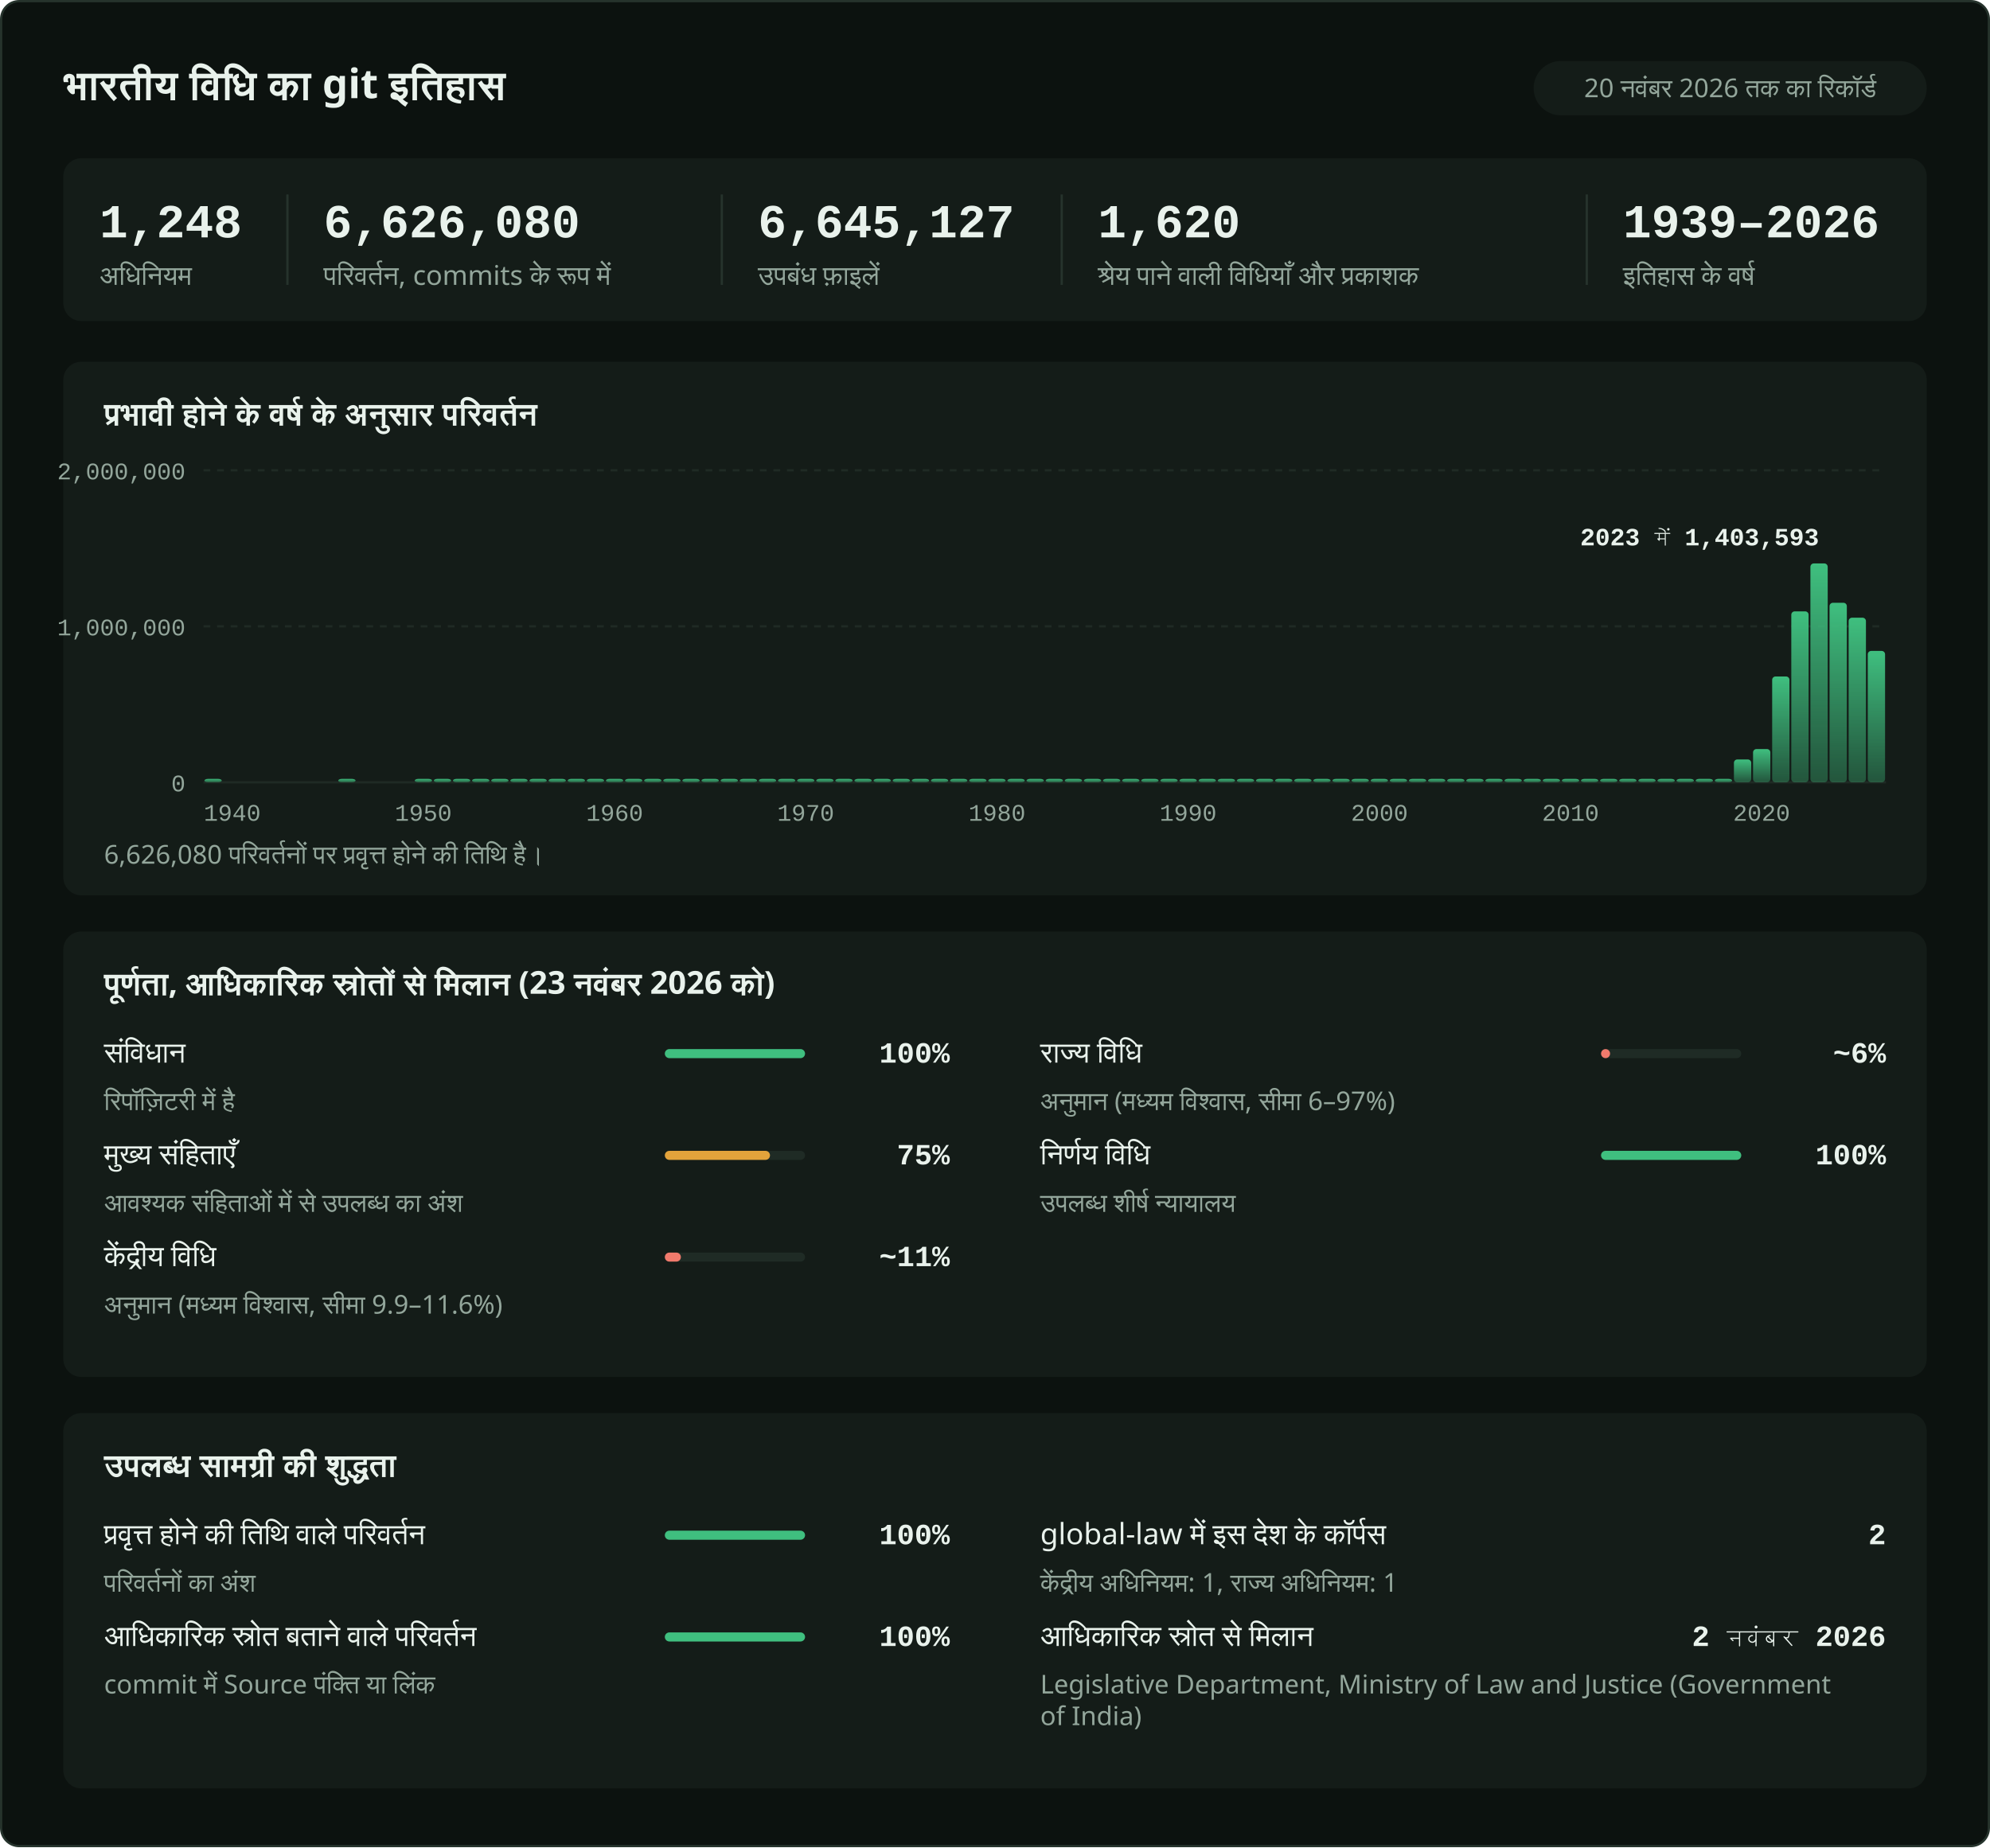
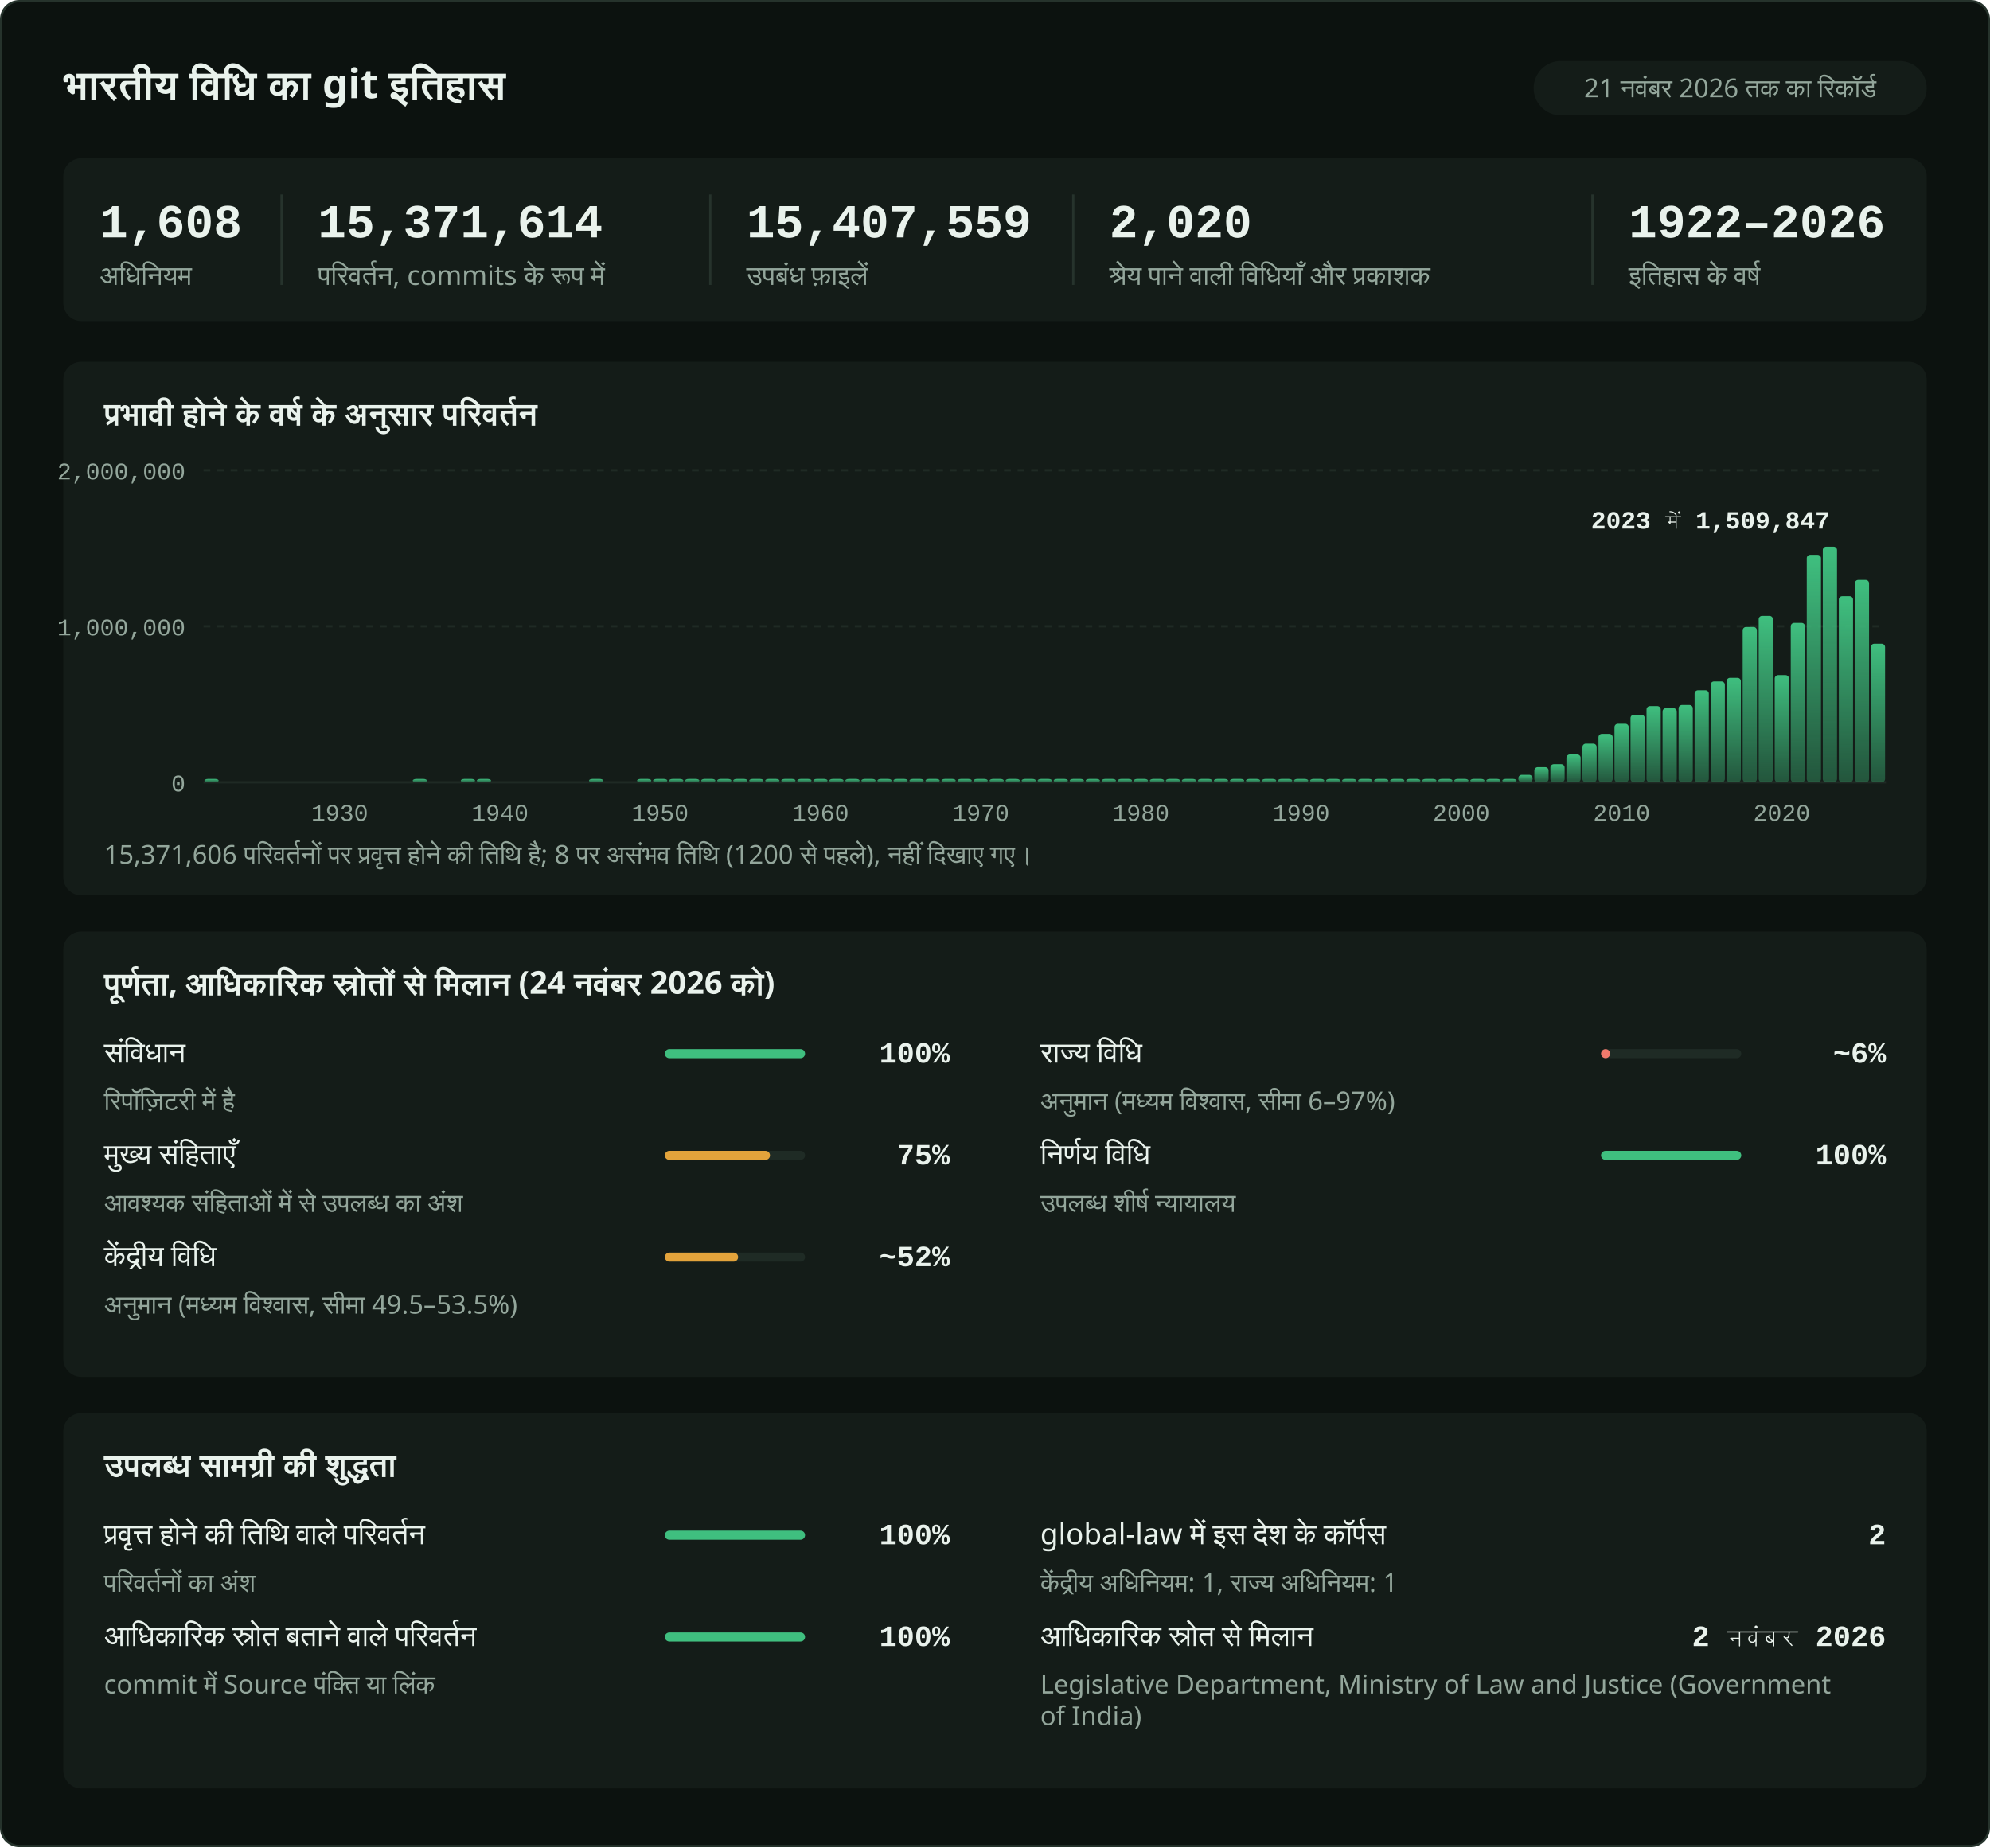
<svg xmlns="http://www.w3.org/2000/svg" width="880" height="817" viewBox="0 0 880 817" font-family="Manrope, -apple-system, BlinkMacSystemFont, 'Segoe UI', 'Noto Sans', Helvetica, Arial, sans-serif">
  <defs>
    <linearGradient id="yg-dark" x1="0" y1="0" x2="0" y2="1">
      <stop offset="0" stop-color="#3fbf7f" />
      <stop offset="1" stop-color="#3fbf7f" stop-opacity="0.35" />
    </linearGradient>
  </defs>
  <rect x="0.5" y="0.5" width="879" height="816" rx="8" fill="#0c120f" stroke="#26332c" />
  <rect x="678.2" y="27" width="173.8" height="24" rx="12" fill="#141c18" />
-   <text x="765.1" y="43" text-anchor="middle" font-family="Manrope, -apple-system, BlinkMacSystemFont, 'Segoe UI', 'Noto Sans', Helvetica, Arial, sans-serif" font-size="11.5" font-weight="500" fill="#93a69b">20 नवंबर 2026 तक का रिकॉर्ड</text>
+   <text x="765.1" y="43" text-anchor="middle" font-family="Manrope, -apple-system, BlinkMacSystemFont, 'Segoe UI', 'Noto Sans', Helvetica, Arial, sans-serif" font-size="11.5" font-weight="500" fill="#93a69b">21 नवंबर 2026 तक का रिकॉर्ड</text>
  <text x="28" y="44" font-family="Manrope, -apple-system, BlinkMacSystemFont, 'Segoe UI', 'Noto Sans', Helvetica, Arial, sans-serif" font-size="18" font-weight="700" fill="#e9f2ec">भारतीय विधि का git इतिहास</text>
  <rect x="28" y="70" width="824" height="72" rx="8" fill="#141c18" />
-   <text x="44.0" y="105" font-family="'JetBrains Mono', ui-monospace, SFMono-Regular, Consolas, 'Liberation Mono', monospace" font-size="21" font-weight="600" fill="#e9f2ec">1,248</text>
+   <text x="44.0" y="105" font-family="'JetBrains Mono', ui-monospace, SFMono-Regular, Consolas, 'Liberation Mono', monospace" font-size="21" font-weight="600" fill="#e9f2ec">1,608</text>
  <text x="44.0" y="126" font-family="Manrope, -apple-system, BlinkMacSystemFont, 'Segoe UI', 'Noto Sans', Helvetica, Arial, sans-serif" font-size="12" fill="#93a69b">अधिनियम</text>
-   <line x1="127.1" y1="86" x2="127.1" y2="126" stroke="#26332c" />
-   <text x="143.1" y="105" font-family="'JetBrains Mono', ui-monospace, SFMono-Regular, Consolas, 'Liberation Mono', monospace" font-size="21" font-weight="600" fill="#e9f2ec">6,626,080</text>
-   <text x="143.1" y="126" font-family="Manrope, -apple-system, BlinkMacSystemFont, 'Segoe UI', 'Noto Sans', Helvetica, Arial, sans-serif" font-size="12" fill="#93a69b">परिवर्तन, commits के रूप में</text>
-   <line x1="319.2" y1="86" x2="319.2" y2="126" stroke="#26332c" />
-   <text x="335.2" y="105" font-family="'JetBrains Mono', ui-monospace, SFMono-Regular, Consolas, 'Liberation Mono', monospace" font-size="21" font-weight="600" fill="#e9f2ec">6,645,127</text>
-   <text x="335.2" y="126" font-family="Manrope, -apple-system, BlinkMacSystemFont, 'Segoe UI', 'Noto Sans', Helvetica, Arial, sans-serif" font-size="12" fill="#93a69b">उपबंध फ़ाइलें</text>
-   <line x1="469.5" y1="86" x2="469.5" y2="126" stroke="#26332c" />
-   <text x="485.5" y="105" font-family="'JetBrains Mono', ui-monospace, SFMono-Regular, Consolas, 'Liberation Mono', monospace" font-size="21" font-weight="600" fill="#e9f2ec">1,620</text>
-   <text x="485.5" y="126" font-family="Manrope, -apple-system, BlinkMacSystemFont, 'Segoe UI', 'Noto Sans', Helvetica, Arial, sans-serif" font-size="12" fill="#93a69b">श्रेय पाने वाली विधियाँ और प्रकाशक</text>
-   <line x1="701.7" y1="86" x2="701.7" y2="126" stroke="#26332c" />
-   <text x="717.7" y="105" font-family="'JetBrains Mono', ui-monospace, SFMono-Regular, Consolas, 'Liberation Mono', monospace" font-size="21" font-weight="600" fill="#e9f2ec">1939–2026</text>
-   <text x="717.7" y="126" font-family="Manrope, -apple-system, BlinkMacSystemFont, 'Segoe UI', 'Noto Sans', Helvetica, Arial, sans-serif" font-size="12" fill="#93a69b">इतिहास के वर्ष</text>
+   <line x1="124.5" y1="86" x2="124.5" y2="126" stroke="#26332c" />
+   <text x="140.5" y="105" font-family="'JetBrains Mono', ui-monospace, SFMono-Regular, Consolas, 'Liberation Mono', monospace" font-size="21" font-weight="600" fill="#e9f2ec">15,371,614</text>
+   <text x="140.5" y="126" font-family="Manrope, -apple-system, BlinkMacSystemFont, 'Segoe UI', 'Noto Sans', Helvetica, Arial, sans-serif" font-size="12" fill="#93a69b">परिवर्तन, commits के रूप में</text>
+   <line x1="314.1" y1="86" x2="314.1" y2="126" stroke="#26332c" />
+   <text x="330.1" y="105" font-family="'JetBrains Mono', ui-monospace, SFMono-Regular, Consolas, 'Liberation Mono', monospace" font-size="21" font-weight="600" fill="#e9f2ec">15,407,559</text>
+   <text x="330.1" y="126" font-family="Manrope, -apple-system, BlinkMacSystemFont, 'Segoe UI', 'Noto Sans', Helvetica, Arial, sans-serif" font-size="12" fill="#93a69b">उपबंध फ़ाइलें</text>
+   <line x1="474.6" y1="86" x2="474.6" y2="126" stroke="#26332c" />
+   <text x="490.6" y="105" font-family="'JetBrains Mono', ui-monospace, SFMono-Regular, Consolas, 'Liberation Mono', monospace" font-size="21" font-weight="600" fill="#e9f2ec">2,020</text>
+   <text x="490.6" y="126" font-family="Manrope, -apple-system, BlinkMacSystemFont, 'Segoe UI', 'Noto Sans', Helvetica, Arial, sans-serif" font-size="12" fill="#93a69b">श्रेय पाने वाली विधियाँ और प्रकाशक</text>
+   <line x1="704.2" y1="86" x2="704.2" y2="126" stroke="#26332c" />
+   <text x="720.2" y="105" font-family="'JetBrains Mono', ui-monospace, SFMono-Regular, Consolas, 'Liberation Mono', monospace" font-size="21" font-weight="600" fill="#e9f2ec">1922–2026</text>
+   <text x="720.2" y="126" font-family="Manrope, -apple-system, BlinkMacSystemFont, 'Segoe UI', 'Noto Sans', Helvetica, Arial, sans-serif" font-size="12" fill="#93a69b">इतिहास के वर्ष</text>
  <rect x="28" y="160" width="824" height="236" rx="8" fill="#141c18" />
  <text x="46" y="188" font-family="Manrope, -apple-system, BlinkMacSystemFont, 'Segoe UI', 'Noto Sans', Helvetica, Arial, sans-serif" font-size="14" font-weight="600" fill="#e9f2ec">प्रभावी होने के वर्ष के अनुसार परिवर्तन</text>
  <line x1="90" y1="346.0" x2="834" y2="346.0" stroke="#1f2a24" />
  <text x="82" y="350.0" text-anchor="end" font-family="'JetBrains Mono', ui-monospace, SFMono-Regular, Consolas, 'Liberation Mono', monospace" font-size="10.5" fill="#93a69b">0</text>
  <line x1="90" y1="277.0" x2="834" y2="277.0" stroke="#1f2a24" stroke-dasharray="3 3" />
  <text x="82" y="281.0" text-anchor="end" font-family="'JetBrains Mono', ui-monospace, SFMono-Regular, Consolas, 'Liberation Mono', monospace" font-size="10.5" fill="#93a69b">1,000,000</text>
  <line x1="90" y1="208.0" x2="834" y2="208.0" stroke="#1f2a24" stroke-dasharray="3 3" />
  <text x="82" y="212.0" text-anchor="end" font-family="'JetBrains Mono', ui-monospace, SFMono-Regular, Consolas, 'Liberation Mono', monospace" font-size="10.5" fill="#93a69b">2,000,000</text>
-   <rect x="90.40" y="344.5" width="7.65" height="1.5" rx="1.5" fill="url(#yg-dark)" />
-   <text x="102.7" y="363" text-anchor="middle" font-family="'JetBrains Mono', ui-monospace, SFMono-Regular, Consolas, 'Liberation Mono', monospace" font-size="10.5" fill="#93a69b">1940</text>
-   <rect x="149.58" y="344.5" width="7.65" height="1.5" rx="1.5" fill="url(#yg-dark)" />
-   <rect x="183.40" y="344.5" width="7.65" height="1.5" rx="1.5" fill="url(#yg-dark)" />
-   <text x="187.2" y="363" text-anchor="middle" font-family="'JetBrains Mono', ui-monospace, SFMono-Regular, Consolas, 'Liberation Mono', monospace" font-size="10.5" fill="#93a69b">1950</text>
-   <rect x="191.85" y="344.5" width="7.65" height="1.5" rx="1.5" fill="url(#yg-dark)" />
-   <rect x="200.31" y="344.5" width="7.65" height="1.5" rx="1.5" fill="url(#yg-dark)" />
-   <rect x="208.76" y="344.5" width="7.65" height="1.5" rx="1.5" fill="url(#yg-dark)" />
-   <rect x="217.22" y="344.5" width="7.65" height="1.5" rx="1.5" fill="url(#yg-dark)" />
-   <rect x="225.67" y="344.5" width="7.65" height="1.5" rx="1.5" fill="url(#yg-dark)" />
-   <rect x="234.13" y="344.5" width="7.65" height="1.5" rx="1.5" fill="url(#yg-dark)" />
-   <rect x="242.58" y="344.5" width="7.65" height="1.5" rx="1.5" fill="url(#yg-dark)" />
-   <rect x="251.04" y="344.5" width="7.65" height="1.5" rx="1.5" fill="url(#yg-dark)" />
-   <rect x="259.49" y="344.5" width="7.65" height="1.5" rx="1.5" fill="url(#yg-dark)" />
-   <rect x="267.95" y="344.5" width="7.65" height="1.5" rx="1.5" fill="url(#yg-dark)" />
-   <text x="271.8" y="363" text-anchor="middle" font-family="'JetBrains Mono', ui-monospace, SFMono-Regular, Consolas, 'Liberation Mono', monospace" font-size="10.5" fill="#93a69b">1960</text>
-   <rect x="276.40" y="344.5" width="7.65" height="1.5" rx="1.5" fill="url(#yg-dark)" />
-   <rect x="284.85" y="344.5" width="7.65" height="1.5" rx="1.5" fill="url(#yg-dark)" />
-   <rect x="293.31" y="344.5" width="7.65" height="1.5" rx="1.5" fill="url(#yg-dark)" />
-   <rect x="301.76" y="344.5" width="7.65" height="1.5" rx="1.5" fill="url(#yg-dark)" />
-   <rect x="310.22" y="344.5" width="7.65" height="1.5" rx="1.5" fill="url(#yg-dark)" />
-   <rect x="318.67" y="344.5" width="7.65" height="1.5" rx="1.5" fill="url(#yg-dark)" />
-   <rect x="327.13" y="344.5" width="7.65" height="1.5" rx="1.5" fill="url(#yg-dark)" />
-   <rect x="335.58" y="344.5" width="7.65" height="1.5" rx="1.5" fill="url(#yg-dark)" />
-   <rect x="344.04" y="344.5" width="7.65" height="1.5" rx="1.5" fill="url(#yg-dark)" />
-   <rect x="352.49" y="344.5" width="7.65" height="1.5" rx="1.5" fill="url(#yg-dark)" />
-   <text x="356.3" y="363" text-anchor="middle" font-family="'JetBrains Mono', ui-monospace, SFMono-Regular, Consolas, 'Liberation Mono', monospace" font-size="10.5" fill="#93a69b">1970</text>
-   <rect x="360.95" y="344.5" width="7.65" height="1.5" rx="1.5" fill="url(#yg-dark)" />
-   <rect x="369.40" y="344.5" width="7.65" height="1.5" rx="1.5" fill="url(#yg-dark)" />
-   <rect x="377.85" y="344.5" width="7.65" height="1.5" rx="1.5" fill="url(#yg-dark)" />
-   <rect x="386.31" y="344.5" width="7.65" height="1.5" rx="1.5" fill="url(#yg-dark)" />
-   <rect x="394.76" y="344.5" width="7.65" height="1.5" rx="1.5" fill="url(#yg-dark)" />
-   <rect x="403.22" y="344.5" width="7.65" height="1.5" rx="1.5" fill="url(#yg-dark)" />
-   <rect x="411.67" y="344.5" width="7.65" height="1.5" rx="1.5" fill="url(#yg-dark)" />
-   <rect x="420.13" y="344.5" width="7.65" height="1.5" rx="1.5" fill="url(#yg-dark)" />
-   <rect x="428.58" y="344.5" width="7.65" height="1.5" rx="1.5" fill="url(#yg-dark)" />
-   <rect x="437.04" y="344.5" width="7.65" height="1.5" rx="1.5" fill="url(#yg-dark)" />
-   <text x="440.9" y="363" text-anchor="middle" font-family="'JetBrains Mono', ui-monospace, SFMono-Regular, Consolas, 'Liberation Mono', monospace" font-size="10.5" fill="#93a69b">1980</text>
-   <rect x="445.49" y="344.5" width="7.65" height="1.5" rx="1.5" fill="url(#yg-dark)" />
-   <rect x="453.95" y="344.5" width="7.65" height="1.5" rx="1.5" fill="url(#yg-dark)" />
-   <rect x="462.40" y="344.5" width="7.65" height="1.5" rx="1.5" fill="url(#yg-dark)" />
-   <rect x="470.85" y="344.5" width="7.65" height="1.5" rx="1.5" fill="url(#yg-dark)" />
-   <rect x="479.31" y="344.5" width="7.65" height="1.5" rx="1.5" fill="url(#yg-dark)" />
-   <rect x="487.76" y="344.5" width="7.65" height="1.5" rx="1.5" fill="url(#yg-dark)" />
-   <rect x="496.22" y="344.5" width="7.65" height="1.5" rx="1.5" fill="url(#yg-dark)" />
-   <rect x="504.67" y="344.5" width="7.65" height="1.5" rx="1.5" fill="url(#yg-dark)" />
-   <rect x="513.13" y="344.5" width="7.65" height="1.5" rx="1.5" fill="url(#yg-dark)" />
-   <rect x="521.58" y="344.5" width="7.65" height="1.5" rx="1.5" fill="url(#yg-dark)" />
-   <text x="525.4" y="363" text-anchor="middle" font-family="'JetBrains Mono', ui-monospace, SFMono-Regular, Consolas, 'Liberation Mono', monospace" font-size="10.5" fill="#93a69b">1990</text>
-   <rect x="530.04" y="344.5" width="7.65" height="1.5" rx="1.5" fill="url(#yg-dark)" />
-   <rect x="538.49" y="344.5" width="7.65" height="1.5" rx="1.5" fill="url(#yg-dark)" />
-   <rect x="546.95" y="344.5" width="7.65" height="1.5" rx="1.5" fill="url(#yg-dark)" />
-   <rect x="555.40" y="344.5" width="7.65" height="1.5" rx="1.5" fill="url(#yg-dark)" />
-   <rect x="563.85" y="344.5" width="7.65" height="1.5" rx="1.5" fill="url(#yg-dark)" />
-   <rect x="572.31" y="344.5" width="7.65" height="1.5" rx="1.5" fill="url(#yg-dark)" />
-   <rect x="580.76" y="344.5" width="7.65" height="1.5" rx="1.5" fill="url(#yg-dark)" />
-   <rect x="589.22" y="344.5" width="7.65" height="1.5" rx="1.5" fill="url(#yg-dark)" />
-   <rect x="597.67" y="344.5" width="7.65" height="1.5" rx="1.5" fill="url(#yg-dark)" />
-   <rect x="606.13" y="344.5" width="7.65" height="1.5" rx="1.5" fill="url(#yg-dark)" />
-   <text x="610.0" y="363" text-anchor="middle" font-family="'JetBrains Mono', ui-monospace, SFMono-Regular, Consolas, 'Liberation Mono', monospace" font-size="10.5" fill="#93a69b">2000</text>
-   <rect x="614.58" y="344.5" width="7.65" height="1.5" rx="1.5" fill="url(#yg-dark)" />
-   <rect x="623.04" y="344.5" width="7.65" height="1.5" rx="1.5" fill="url(#yg-dark)" />
-   <rect x="631.49" y="344.5" width="7.65" height="1.5" rx="1.5" fill="url(#yg-dark)" />
-   <rect x="639.95" y="344.5" width="7.65" height="1.5" rx="1.5" fill="url(#yg-dark)" />
-   <rect x="648.40" y="344.5" width="7.65" height="1.5" rx="1.5" fill="url(#yg-dark)" />
-   <rect x="656.85" y="344.5" width="7.65" height="1.5" rx="1.5" fill="url(#yg-dark)" />
-   <rect x="665.31" y="344.5" width="7.65" height="1.5" rx="1.5" fill="url(#yg-dark)" />
-   <rect x="673.76" y="344.5" width="7.65" height="1.5" rx="1.5" fill="url(#yg-dark)" />
-   <rect x="682.22" y="344.5" width="7.65" height="1.5" rx="1.5" fill="url(#yg-dark)" />
-   <rect x="690.67" y="344.5" width="7.65" height="1.5" rx="1.5" fill="url(#yg-dark)" />
-   <text x="694.5" y="363" text-anchor="middle" font-family="'JetBrains Mono', ui-monospace, SFMono-Regular, Consolas, 'Liberation Mono', monospace" font-size="10.5" fill="#93a69b">2010</text>
-   <rect x="699.13" y="344.5" width="7.65" height="1.5" rx="1.5" fill="url(#yg-dark)" />
-   <rect x="707.58" y="344.5" width="7.65" height="1.5" rx="1.5" fill="url(#yg-dark)" />
-   <rect x="716.04" y="344.5" width="7.65" height="1.5" rx="1.5" fill="url(#yg-dark)" />
-   <rect x="724.49" y="344.5" width="7.65" height="1.5" rx="1.5" fill="url(#yg-dark)" />
-   <rect x="732.95" y="344.5" width="7.65" height="1.5" rx="1.5" fill="url(#yg-dark)" />
-   <rect x="741.40" y="344.5" width="7.65" height="1.5" rx="1.5" fill="url(#yg-dark)" />
-   <rect x="749.85" y="344.5" width="7.65" height="1.5" rx="1.5" fill="url(#yg-dark)" />
-   <rect x="758.31" y="344.5" width="7.65" height="1.5" rx="1.5" fill="url(#yg-dark)" />
-   <rect x="766.76" y="335.9" width="7.65" height="10.1" rx="1.5" fill="url(#yg-dark)" />
-   <rect x="775.22" y="331.3" width="7.65" height="14.7" rx="1.5" fill="url(#yg-dark)" />
-   <text x="779.0" y="363" text-anchor="middle" font-family="'JetBrains Mono', ui-monospace, SFMono-Regular, Consolas, 'Liberation Mono', monospace" font-size="10.5" fill="#93a69b">2020</text>
-   <rect x="783.67" y="299.2" width="7.65" height="46.8" rx="1.5" fill="url(#yg-dark)" />
-   <rect x="792.13" y="270.4" width="7.65" height="75.6" rx="1.5" fill="url(#yg-dark)" />
-   <rect x="800.58" y="249.2" width="7.65" height="96.8" rx="1.5" fill="url(#yg-dark)" />
-   <text x="804.4" y="241.2" text-anchor="end" font-family="'JetBrains Mono', ui-monospace, SFMono-Regular, Consolas, 'Liberation Mono', monospace" font-size="11" font-weight="600" fill="#e9f2ec">2023 में 1,403,593</text>
-   <rect x="809.04" y="266.6" width="7.65" height="79.4" rx="1.5" fill="url(#yg-dark)" />
-   <rect x="817.49" y="273.2" width="7.65" height="72.8" rx="1.5" fill="url(#yg-dark)" />
-   <rect x="825.95" y="287.9" width="7.65" height="58.1" rx="1.5" fill="url(#yg-dark)" />
-   <text x="46" y="382" font-family="Manrope, -apple-system, BlinkMacSystemFont, 'Segoe UI', 'Noto Sans', Helvetica, Arial, sans-serif" font-size="11.5" fill="#93a69b">6,626,080 परिवर्तनों पर प्रवृत्त होने की तिथि है।</text>
+   <rect x="90.40" y="344.5" width="6.29" height="1.5" rx="1.5" fill="url(#yg-dark)" />
+   <text x="150.2" y="363" text-anchor="middle" font-family="'JetBrains Mono', ui-monospace, SFMono-Regular, Consolas, 'Liberation Mono', monospace" font-size="10.5" fill="#93a69b">1930</text>
+   <rect x="182.51" y="344.5" width="6.29" height="1.5" rx="1.5" fill="url(#yg-dark)" />
+   <rect x="203.77" y="344.5" width="6.29" height="1.5" rx="1.5" fill="url(#yg-dark)" />
+   <rect x="210.86" y="344.5" width="6.29" height="1.5" rx="1.5" fill="url(#yg-dark)" />
+   <text x="221.1" y="363" text-anchor="middle" font-family="'JetBrains Mono', ui-monospace, SFMono-Regular, Consolas, 'Liberation Mono', monospace" font-size="10.5" fill="#93a69b">1940</text>
+   <rect x="260.46" y="344.5" width="6.29" height="1.5" rx="1.5" fill="url(#yg-dark)" />
+   <rect x="281.71" y="344.5" width="6.29" height="1.5" rx="1.5" fill="url(#yg-dark)" />
+   <rect x="288.80" y="344.5" width="6.29" height="1.5" rx="1.5" fill="url(#yg-dark)" />
+   <text x="291.9" y="363" text-anchor="middle" font-family="'JetBrains Mono', ui-monospace, SFMono-Regular, Consolas, 'Liberation Mono', monospace" font-size="10.5" fill="#93a69b">1950</text>
+   <rect x="295.89" y="344.5" width="6.29" height="1.5" rx="1.5" fill="url(#yg-dark)" />
+   <rect x="302.97" y="344.5" width="6.29" height="1.5" rx="1.5" fill="url(#yg-dark)" />
+   <rect x="310.06" y="344.5" width="6.29" height="1.5" rx="1.5" fill="url(#yg-dark)" />
+   <rect x="317.14" y="344.5" width="6.29" height="1.5" rx="1.5" fill="url(#yg-dark)" />
+   <rect x="324.23" y="344.5" width="6.29" height="1.5" rx="1.5" fill="url(#yg-dark)" />
+   <rect x="331.31" y="344.5" width="6.29" height="1.5" rx="1.5" fill="url(#yg-dark)" />
+   <rect x="338.40" y="344.5" width="6.29" height="1.5" rx="1.5" fill="url(#yg-dark)" />
+   <rect x="345.49" y="344.5" width="6.29" height="1.5" rx="1.5" fill="url(#yg-dark)" />
+   <rect x="352.57" y="344.5" width="6.29" height="1.5" rx="1.5" fill="url(#yg-dark)" />
+   <rect x="359.66" y="344.5" width="6.29" height="1.5" rx="1.5" fill="url(#yg-dark)" />
+   <text x="362.8" y="363" text-anchor="middle" font-family="'JetBrains Mono', ui-monospace, SFMono-Regular, Consolas, 'Liberation Mono', monospace" font-size="10.5" fill="#93a69b">1960</text>
+   <rect x="366.74" y="344.5" width="6.29" height="1.5" rx="1.5" fill="url(#yg-dark)" />
+   <rect x="373.83" y="344.5" width="6.29" height="1.5" rx="1.5" fill="url(#yg-dark)" />
+   <rect x="380.91" y="344.5" width="6.29" height="1.5" rx="1.5" fill="url(#yg-dark)" />
+   <rect x="388.00" y="344.5" width="6.29" height="1.5" rx="1.5" fill="url(#yg-dark)" />
+   <rect x="395.09" y="344.5" width="6.29" height="1.5" rx="1.5" fill="url(#yg-dark)" />
+   <rect x="402.17" y="344.5" width="6.29" height="1.5" rx="1.5" fill="url(#yg-dark)" />
+   <rect x="409.26" y="344.5" width="6.29" height="1.5" rx="1.5" fill="url(#yg-dark)" />
+   <rect x="416.34" y="344.5" width="6.29" height="1.5" rx="1.5" fill="url(#yg-dark)" />
+   <rect x="423.43" y="344.5" width="6.29" height="1.5" rx="1.5" fill="url(#yg-dark)" />
+   <rect x="430.51" y="344.5" width="6.29" height="1.5" rx="1.5" fill="url(#yg-dark)" />
+   <text x="433.7" y="363" text-anchor="middle" font-family="'JetBrains Mono', ui-monospace, SFMono-Regular, Consolas, 'Liberation Mono', monospace" font-size="10.5" fill="#93a69b">1970</text>
+   <rect x="437.60" y="344.5" width="6.29" height="1.5" rx="1.5" fill="url(#yg-dark)" />
+   <rect x="444.69" y="344.5" width="6.29" height="1.5" rx="1.5" fill="url(#yg-dark)" />
+   <rect x="451.77" y="344.5" width="6.29" height="1.5" rx="1.5" fill="url(#yg-dark)" />
+   <rect x="458.86" y="344.5" width="6.29" height="1.5" rx="1.5" fill="url(#yg-dark)" />
+   <rect x="465.94" y="344.5" width="6.29" height="1.5" rx="1.5" fill="url(#yg-dark)" />
+   <rect x="473.03" y="344.5" width="6.29" height="1.5" rx="1.5" fill="url(#yg-dark)" />
+   <rect x="480.11" y="344.5" width="6.29" height="1.5" rx="1.5" fill="url(#yg-dark)" />
+   <rect x="487.20" y="344.5" width="6.29" height="1.5" rx="1.5" fill="url(#yg-dark)" />
+   <rect x="494.29" y="344.5" width="6.29" height="1.5" rx="1.5" fill="url(#yg-dark)" />
+   <rect x="501.37" y="344.5" width="6.29" height="1.5" rx="1.5" fill="url(#yg-dark)" />
+   <text x="504.5" y="363" text-anchor="middle" font-family="'JetBrains Mono', ui-monospace, SFMono-Regular, Consolas, 'Liberation Mono', monospace" font-size="10.5" fill="#93a69b">1980</text>
+   <rect x="508.46" y="344.5" width="6.29" height="1.5" rx="1.5" fill="url(#yg-dark)" />
+   <rect x="515.54" y="344.5" width="6.29" height="1.5" rx="1.5" fill="url(#yg-dark)" />
+   <rect x="522.63" y="344.5" width="6.29" height="1.5" rx="1.5" fill="url(#yg-dark)" />
+   <rect x="529.71" y="344.5" width="6.29" height="1.5" rx="1.5" fill="url(#yg-dark)" />
+   <rect x="536.80" y="344.5" width="6.29" height="1.5" rx="1.5" fill="url(#yg-dark)" />
+   <rect x="543.89" y="344.5" width="6.29" height="1.5" rx="1.5" fill="url(#yg-dark)" />
+   <rect x="550.97" y="344.5" width="6.29" height="1.5" rx="1.5" fill="url(#yg-dark)" />
+   <rect x="558.06" y="344.5" width="6.29" height="1.5" rx="1.5" fill="url(#yg-dark)" />
+   <rect x="565.14" y="344.5" width="6.29" height="1.5" rx="1.5" fill="url(#yg-dark)" />
+   <rect x="572.23" y="344.5" width="6.29" height="1.5" rx="1.5" fill="url(#yg-dark)" />
+   <text x="575.4" y="363" text-anchor="middle" font-family="'JetBrains Mono', ui-monospace, SFMono-Regular, Consolas, 'Liberation Mono', monospace" font-size="10.5" fill="#93a69b">1990</text>
+   <rect x="579.31" y="344.5" width="6.29" height="1.5" rx="1.5" fill="url(#yg-dark)" />
+   <rect x="586.40" y="344.5" width="6.29" height="1.5" rx="1.5" fill="url(#yg-dark)" />
+   <rect x="593.49" y="344.5" width="6.29" height="1.5" rx="1.5" fill="url(#yg-dark)" />
+   <rect x="600.57" y="344.5" width="6.29" height="1.5" rx="1.5" fill="url(#yg-dark)" />
+   <rect x="607.66" y="344.5" width="6.29" height="1.5" rx="1.5" fill="url(#yg-dark)" />
+   <rect x="614.74" y="344.5" width="6.29" height="1.5" rx="1.5" fill="url(#yg-dark)" />
+   <rect x="621.83" y="344.5" width="6.29" height="1.5" rx="1.5" fill="url(#yg-dark)" />
+   <rect x="628.91" y="344.5" width="6.29" height="1.5" rx="1.5" fill="url(#yg-dark)" />
+   <rect x="636.00" y="344.5" width="6.29" height="1.5" rx="1.5" fill="url(#yg-dark)" />
+   <rect x="643.09" y="344.5" width="6.29" height="1.5" rx="1.5" fill="url(#yg-dark)" />
+   <text x="646.2" y="363" text-anchor="middle" font-family="'JetBrains Mono', ui-monospace, SFMono-Regular, Consolas, 'Liberation Mono', monospace" font-size="10.5" fill="#93a69b">2000</text>
+   <rect x="650.17" y="344.5" width="6.29" height="1.5" rx="1.5" fill="url(#yg-dark)" />
+   <rect x="657.26" y="344.5" width="6.29" height="1.5" rx="1.5" fill="url(#yg-dark)" />
+   <rect x="664.34" y="344.5" width="6.29" height="1.5" rx="1.5" fill="url(#yg-dark)" />
+   <rect x="671.43" y="342.7" width="6.29" height="3.3" rx="1.5" fill="url(#yg-dark)" />
+   <rect x="678.51" y="339.3" width="6.29" height="6.7" rx="1.5" fill="url(#yg-dark)" />
+   <rect x="685.60" y="338.0" width="6.29" height="8.0" rx="1.5" fill="url(#yg-dark)" />
+   <rect x="692.69" y="333.7" width="6.29" height="12.3" rx="1.5" fill="url(#yg-dark)" />
+   <rect x="699.77" y="328.9" width="6.29" height="17.1" rx="1.5" fill="url(#yg-dark)" />
+   <rect x="706.86" y="324.6" width="6.29" height="21.4" rx="1.5" fill="url(#yg-dark)" />
+   <rect x="713.94" y="320.1" width="6.29" height="25.9" rx="1.5" fill="url(#yg-dark)" />
+   <text x="717.1" y="363" text-anchor="middle" font-family="'JetBrains Mono', ui-monospace, SFMono-Regular, Consolas, 'Liberation Mono', monospace" font-size="10.5" fill="#93a69b">2010</text>
+   <rect x="721.03" y="316.1" width="6.29" height="29.9" rx="1.5" fill="url(#yg-dark)" />
+   <rect x="728.11" y="312.3" width="6.29" height="33.7" rx="1.5" fill="url(#yg-dark)" />
+   <rect x="735.20" y="313.2" width="6.29" height="32.8" rx="1.5" fill="url(#yg-dark)" />
+   <rect x="742.29" y="311.8" width="6.29" height="34.2" rx="1.5" fill="url(#yg-dark)" />
+   <rect x="749.37" y="305.3" width="6.29" height="40.7" rx="1.5" fill="url(#yg-dark)" />
+   <rect x="756.46" y="301.4" width="6.29" height="44.6" rx="1.5" fill="url(#yg-dark)" />
+   <rect x="763.54" y="299.8" width="6.29" height="46.2" rx="1.5" fill="url(#yg-dark)" />
+   <rect x="770.63" y="277.3" width="6.29" height="68.7" rx="1.5" fill="url(#yg-dark)" />
+   <rect x="777.71" y="272.4" width="6.29" height="73.6" rx="1.5" fill="url(#yg-dark)" />
+   <rect x="784.80" y="298.6" width="6.29" height="47.4" rx="1.5" fill="url(#yg-dark)" />
+   <text x="787.9" y="363" text-anchor="middle" font-family="'JetBrains Mono', ui-monospace, SFMono-Regular, Consolas, 'Liberation Mono', monospace" font-size="10.5" fill="#93a69b">2020</text>
+   <rect x="791.89" y="275.5" width="6.29" height="70.5" rx="1.5" fill="url(#yg-dark)" />
+   <rect x="798.97" y="245.4" width="6.29" height="100.6" rx="1.5" fill="url(#yg-dark)" />
+   <rect x="806.06" y="241.8" width="6.29" height="104.2" rx="1.5" fill="url(#yg-dark)" />
+   <text x="809.2" y="233.8" text-anchor="end" font-family="'JetBrains Mono', ui-monospace, SFMono-Regular, Consolas, 'Liberation Mono', monospace" font-size="11" font-weight="600" fill="#e9f2ec">2023 में 1,509,847</text>
+   <rect x="813.14" y="263.7" width="6.29" height="82.3" rx="1.5" fill="url(#yg-dark)" />
+   <rect x="820.23" y="256.5" width="6.29" height="89.5" rx="1.5" fill="url(#yg-dark)" />
+   <rect x="827.31" y="284.7" width="6.29" height="61.3" rx="1.5" fill="url(#yg-dark)" />
+   <text x="46" y="382" font-family="Manrope, -apple-system, BlinkMacSystemFont, 'Segoe UI', 'Noto Sans', Helvetica, Arial, sans-serif" font-size="11.5" fill="#93a69b">15,371,606 परिवर्तनों पर प्रवृत्त होने की तिथि है; 8 पर असंभव तिथि (1200 से पहले), नहीं दिखाए गए।</text>
  <rect x="28" y="412" width="824" height="197" rx="8" fill="#141c18" />
-   <text x="46" y="440" font-family="Manrope, -apple-system, BlinkMacSystemFont, 'Segoe UI', 'Noto Sans', Helvetica, Arial, sans-serif" font-size="14" font-weight="600" fill="#e9f2ec">पूर्णता, आधिकारिक स्रोतों से मिलान (23 नवंबर 2026 को)</text>
+   <text x="46" y="440" font-family="Manrope, -apple-system, BlinkMacSystemFont, 'Segoe UI', 'Noto Sans', Helvetica, Arial, sans-serif" font-size="14" font-weight="600" fill="#e9f2ec">पूर्णता, आधिकारिक स्रोतों से मिलान (24 नवंबर 2026 को)</text>
  <text x="46.0" y="470" font-family="Manrope, -apple-system, BlinkMacSystemFont, 'Segoe UI', 'Noto Sans', Helvetica, Arial, sans-serif" font-size="13" font-weight="500" fill="#e9f2ec">संविधान</text>
  <text x="46.0" y="491" font-family="Manrope, -apple-system, BlinkMacSystemFont, 'Segoe UI', 'Noto Sans', Helvetica, Arial, sans-serif" font-size="11.5" fill="#93a69b">रिपॉज़िटरी में है</text>
  <g>
    <rect x="294.0" y="464.0" width="62.0" height="4" rx="2" fill="#1f2b25" />
    <rect x="294.0" y="464.0" width="62.0" height="4" rx="2" fill="#3fbf7f" />
  </g>
  <text x="420.0" y="470" text-anchor="end" font-family="'JetBrains Mono', ui-monospace, SFMono-Regular, Consolas, 'Liberation Mono', monospace" font-size="13" font-weight="600" fill="#e9f2ec">100%</text>
  <text x="460.0" y="470" font-family="Manrope, -apple-system, BlinkMacSystemFont, 'Segoe UI', 'Noto Sans', Helvetica, Arial, sans-serif" font-size="13" font-weight="500" fill="#e9f2ec">राज्य विधि</text>
  <text x="460.0" y="491" font-family="Manrope, -apple-system, BlinkMacSystemFont, 'Segoe UI', 'Noto Sans', Helvetica, Arial, sans-serif" font-size="11.5" fill="#93a69b">अनुमान (मध्यम विश्वास, सीमा 6–97%)</text>
  <g>
    <rect x="708.0" y="464.0" width="62.0" height="4" rx="2" fill="#1f2b25" />
    <rect x="708.0" y="464.0" width="4.0" height="4" rx="2" fill="#f07a6c" />
  </g>
  <text x="834.0" y="470" text-anchor="end" font-family="'JetBrains Mono', ui-monospace, SFMono-Regular, Consolas, 'Liberation Mono', monospace" font-size="13" font-weight="600" fill="#e9f2ec">~6%</text>
  <text x="46.0" y="515" font-family="Manrope, -apple-system, BlinkMacSystemFont, 'Segoe UI', 'Noto Sans', Helvetica, Arial, sans-serif" font-size="13" font-weight="500" fill="#e9f2ec">मुख्य संहिताएँ</text>
  <text x="46.0" y="536" font-family="Manrope, -apple-system, BlinkMacSystemFont, 'Segoe UI', 'Noto Sans', Helvetica, Arial, sans-serif" font-size="11.5" fill="#93a69b">आवश्यक संहिताओं में से उपलब्ध का अंश</text>
  <g>
    <rect x="294.0" y="509.0" width="62.0" height="4" rx="2" fill="#1f2b25" />
    <rect x="294.0" y="509.0" width="46.5" height="4" rx="2" fill="#e3a33b" />
  </g>
  <text x="420.0" y="515" text-anchor="end" font-family="'JetBrains Mono', ui-monospace, SFMono-Regular, Consolas, 'Liberation Mono', monospace" font-size="13" font-weight="600" fill="#e9f2ec">75%</text>
  <text x="460.0" y="515" font-family="Manrope, -apple-system, BlinkMacSystemFont, 'Segoe UI', 'Noto Sans', Helvetica, Arial, sans-serif" font-size="13" font-weight="500" fill="#e9f2ec">निर्णय विधि</text>
  <text x="460.0" y="536" font-family="Manrope, -apple-system, BlinkMacSystemFont, 'Segoe UI', 'Noto Sans', Helvetica, Arial, sans-serif" font-size="11.5" fill="#93a69b">उपलब्ध शीर्ष न्यायालय</text>
  <g>
    <rect x="708.0" y="509.0" width="62.0" height="4" rx="2" fill="#1f2b25" />
    <rect x="708.0" y="509.0" width="62.0" height="4" rx="2" fill="#3fbf7f" />
  </g>
  <text x="834.0" y="515" text-anchor="end" font-family="'JetBrains Mono', ui-monospace, SFMono-Regular, Consolas, 'Liberation Mono', monospace" font-size="13" font-weight="600" fill="#e9f2ec">100%</text>
  <text x="46.0" y="560" font-family="Manrope, -apple-system, BlinkMacSystemFont, 'Segoe UI', 'Noto Sans', Helvetica, Arial, sans-serif" font-size="13" font-weight="500" fill="#e9f2ec">केंद्रीय विधि</text>
-   <text x="46.0" y="581" font-family="Manrope, -apple-system, BlinkMacSystemFont, 'Segoe UI', 'Noto Sans', Helvetica, Arial, sans-serif" font-size="11.5" fill="#93a69b">अनुमान (मध्यम विश्वास, सीमा 9.9–11.6%)</text>
+   <text x="46.0" y="581" font-family="Manrope, -apple-system, BlinkMacSystemFont, 'Segoe UI', 'Noto Sans', Helvetica, Arial, sans-serif" font-size="11.5" fill="#93a69b">अनुमान (मध्यम विश्वास, सीमा 49.5–53.5%)</text>
  <g>
    <rect x="294.0" y="554.0" width="62.0" height="4" rx="2" fill="#1f2b25" />
-     <rect x="294.0" y="554.0" width="7.1" height="4" rx="2" fill="#f07a6c" />
+     <rect x="294.0" y="554.0" width="32.4" height="4" rx="2" fill="#e3a33b" />
  </g>
-   <text x="420.0" y="560" text-anchor="end" font-family="'JetBrains Mono', ui-monospace, SFMono-Regular, Consolas, 'Liberation Mono', monospace" font-size="13" font-weight="600" fill="#e9f2ec">~11%</text>
+   <text x="420.0" y="560" text-anchor="end" font-family="'JetBrains Mono', ui-monospace, SFMono-Regular, Consolas, 'Liberation Mono', monospace" font-size="13" font-weight="600" fill="#e9f2ec">~52%</text>
  <rect x="28" y="625" width="824" height="166" rx="8" fill="#141c18" />
  <text x="46" y="653" font-family="Manrope, -apple-system, BlinkMacSystemFont, 'Segoe UI', 'Noto Sans', Helvetica, Arial, sans-serif" font-size="14" font-weight="600" fill="#e9f2ec">उपलब्ध सामग्री की शुद्धता</text>
  <text x="46.0" y="683" font-family="Manrope, -apple-system, BlinkMacSystemFont, 'Segoe UI', 'Noto Sans', Helvetica, Arial, sans-serif" font-size="13" font-weight="500" fill="#e9f2ec">प्रवृत्त होने की तिथि वाले परिवर्तन</text>
  <text x="46.0" y="704" font-family="Manrope, -apple-system, BlinkMacSystemFont, 'Segoe UI', 'Noto Sans', Helvetica, Arial, sans-serif" font-size="11.5" fill="#93a69b">परिवर्तनों का अंश</text>
  <g>
    <rect x="294.0" y="677.0" width="62.0" height="4" rx="2" fill="#1f2b25" />
    <rect x="294.0" y="677.0" width="62.0" height="4" rx="2" fill="#3fbf7f" />
  </g>
  <text x="420.0" y="683" text-anchor="end" font-family="'JetBrains Mono', ui-monospace, SFMono-Regular, Consolas, 'Liberation Mono', monospace" font-size="13" font-weight="600" fill="#e9f2ec">100%</text>
  <text x="460.0" y="683" font-family="Manrope, -apple-system, BlinkMacSystemFont, 'Segoe UI', 'Noto Sans', Helvetica, Arial, sans-serif" font-size="13" font-weight="500" fill="#e9f2ec">global-law में इस देश के कॉर्पस</text>
  <text x="460.0" y="704" font-family="Manrope, -apple-system, BlinkMacSystemFont, 'Segoe UI', 'Noto Sans', Helvetica, Arial, sans-serif" font-size="11.5" fill="#93a69b">केंद्रीय अधिनियम: 1, राज्य अधिनियम: 1</text>
  <text x="834.0" y="683" text-anchor="end" font-family="'JetBrains Mono', ui-monospace, SFMono-Regular, Consolas, 'Liberation Mono', monospace" font-size="13" font-weight="600" fill="#e9f2ec">2</text>
  <text x="46.0" y="728" font-family="Manrope, -apple-system, BlinkMacSystemFont, 'Segoe UI', 'Noto Sans', Helvetica, Arial, sans-serif" font-size="13" font-weight="500" fill="#e9f2ec">आधिकारिक स्रोत बताने वाले परिवर्तन</text>
  <text x="46.0" y="749" font-family="Manrope, -apple-system, BlinkMacSystemFont, 'Segoe UI', 'Noto Sans', Helvetica, Arial, sans-serif" font-size="11.5" fill="#93a69b">commit में Source पंक्ति या लिंक</text>
  <g>
    <rect x="294.0" y="722.0" width="62.0" height="4" rx="2" fill="#1f2b25" />
    <rect x="294.0" y="722.0" width="62.0" height="4" rx="2" fill="#3fbf7f" />
  </g>
  <text x="420.0" y="728" text-anchor="end" font-family="'JetBrains Mono', ui-monospace, SFMono-Regular, Consolas, 'Liberation Mono', monospace" font-size="13" font-weight="600" fill="#e9f2ec">100%</text>
  <text x="460.0" y="728" font-family="Manrope, -apple-system, BlinkMacSystemFont, 'Segoe UI', 'Noto Sans', Helvetica, Arial, sans-serif" font-size="13" font-weight="500" fill="#e9f2ec">आधिकारिक स्रोत से मिलान</text>
  <text x="460.0" y="749" font-family="Manrope, -apple-system, BlinkMacSystemFont, 'Segoe UI', 'Noto Sans', Helvetica, Arial, sans-serif" font-size="11.5" fill="#93a69b">Legislative Department, Ministry of Law and Justice (Government</text>
  <text x="460.0" y="763" font-family="Manrope, -apple-system, BlinkMacSystemFont, 'Segoe UI', 'Noto Sans', Helvetica, Arial, sans-serif" font-size="11.5" fill="#93a69b">of India)</text>
  <text x="834.0" y="728" text-anchor="end" font-family="'JetBrains Mono', ui-monospace, SFMono-Regular, Consolas, 'Liberation Mono', monospace" font-size="13" font-weight="600" fill="#e9f2ec">2 नवंबर 2026</text>
</svg>
